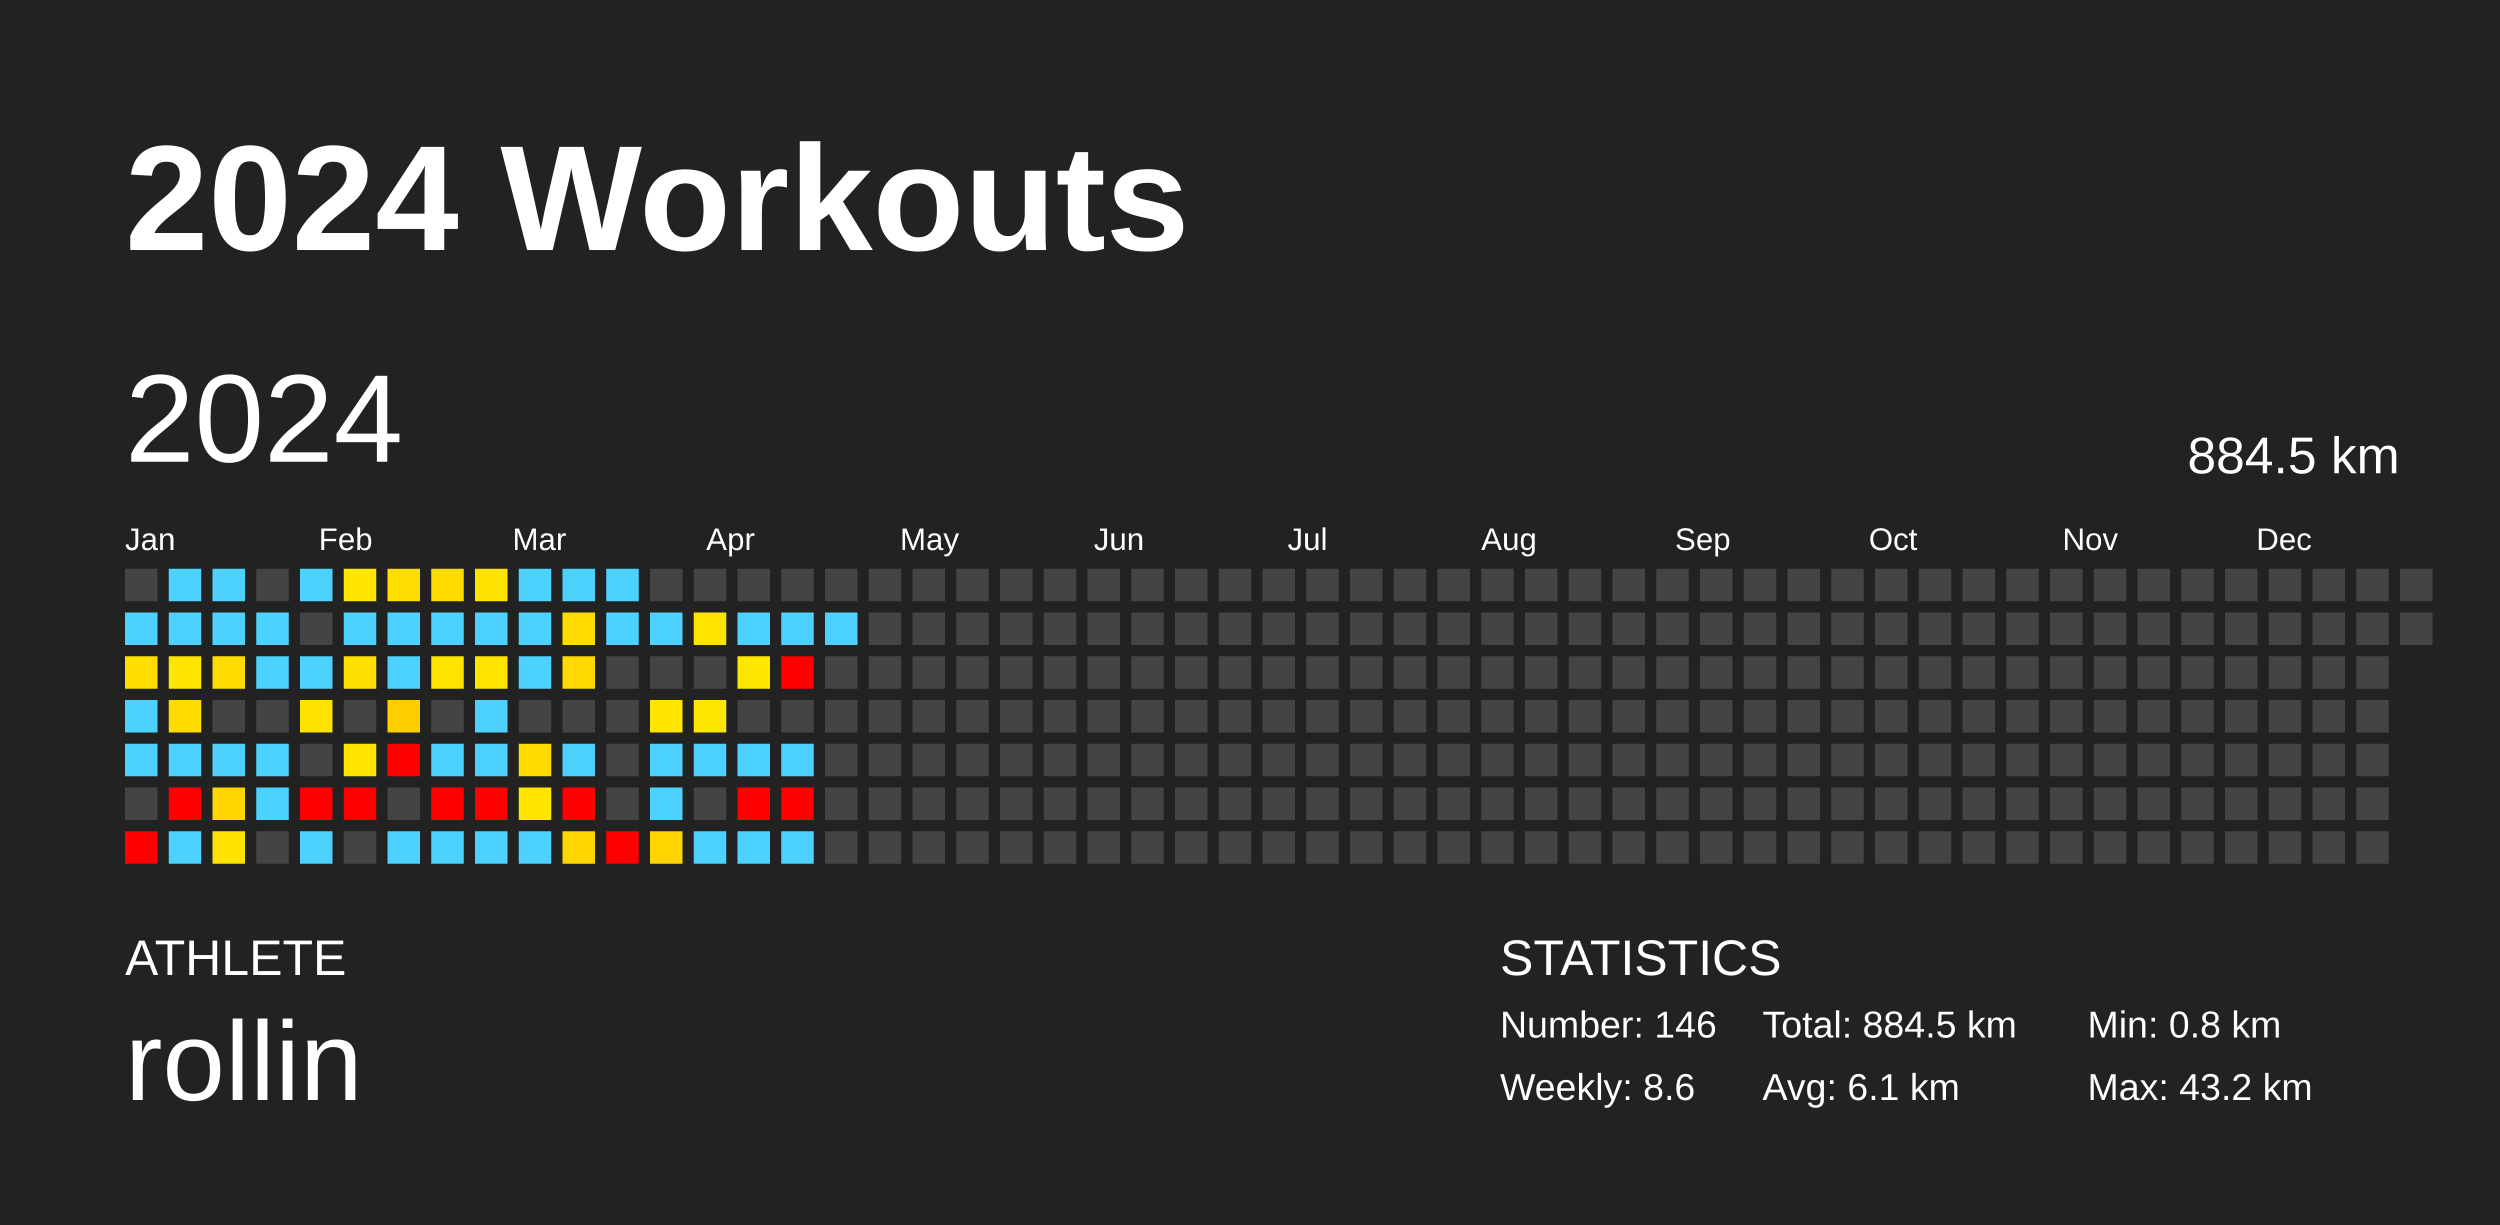
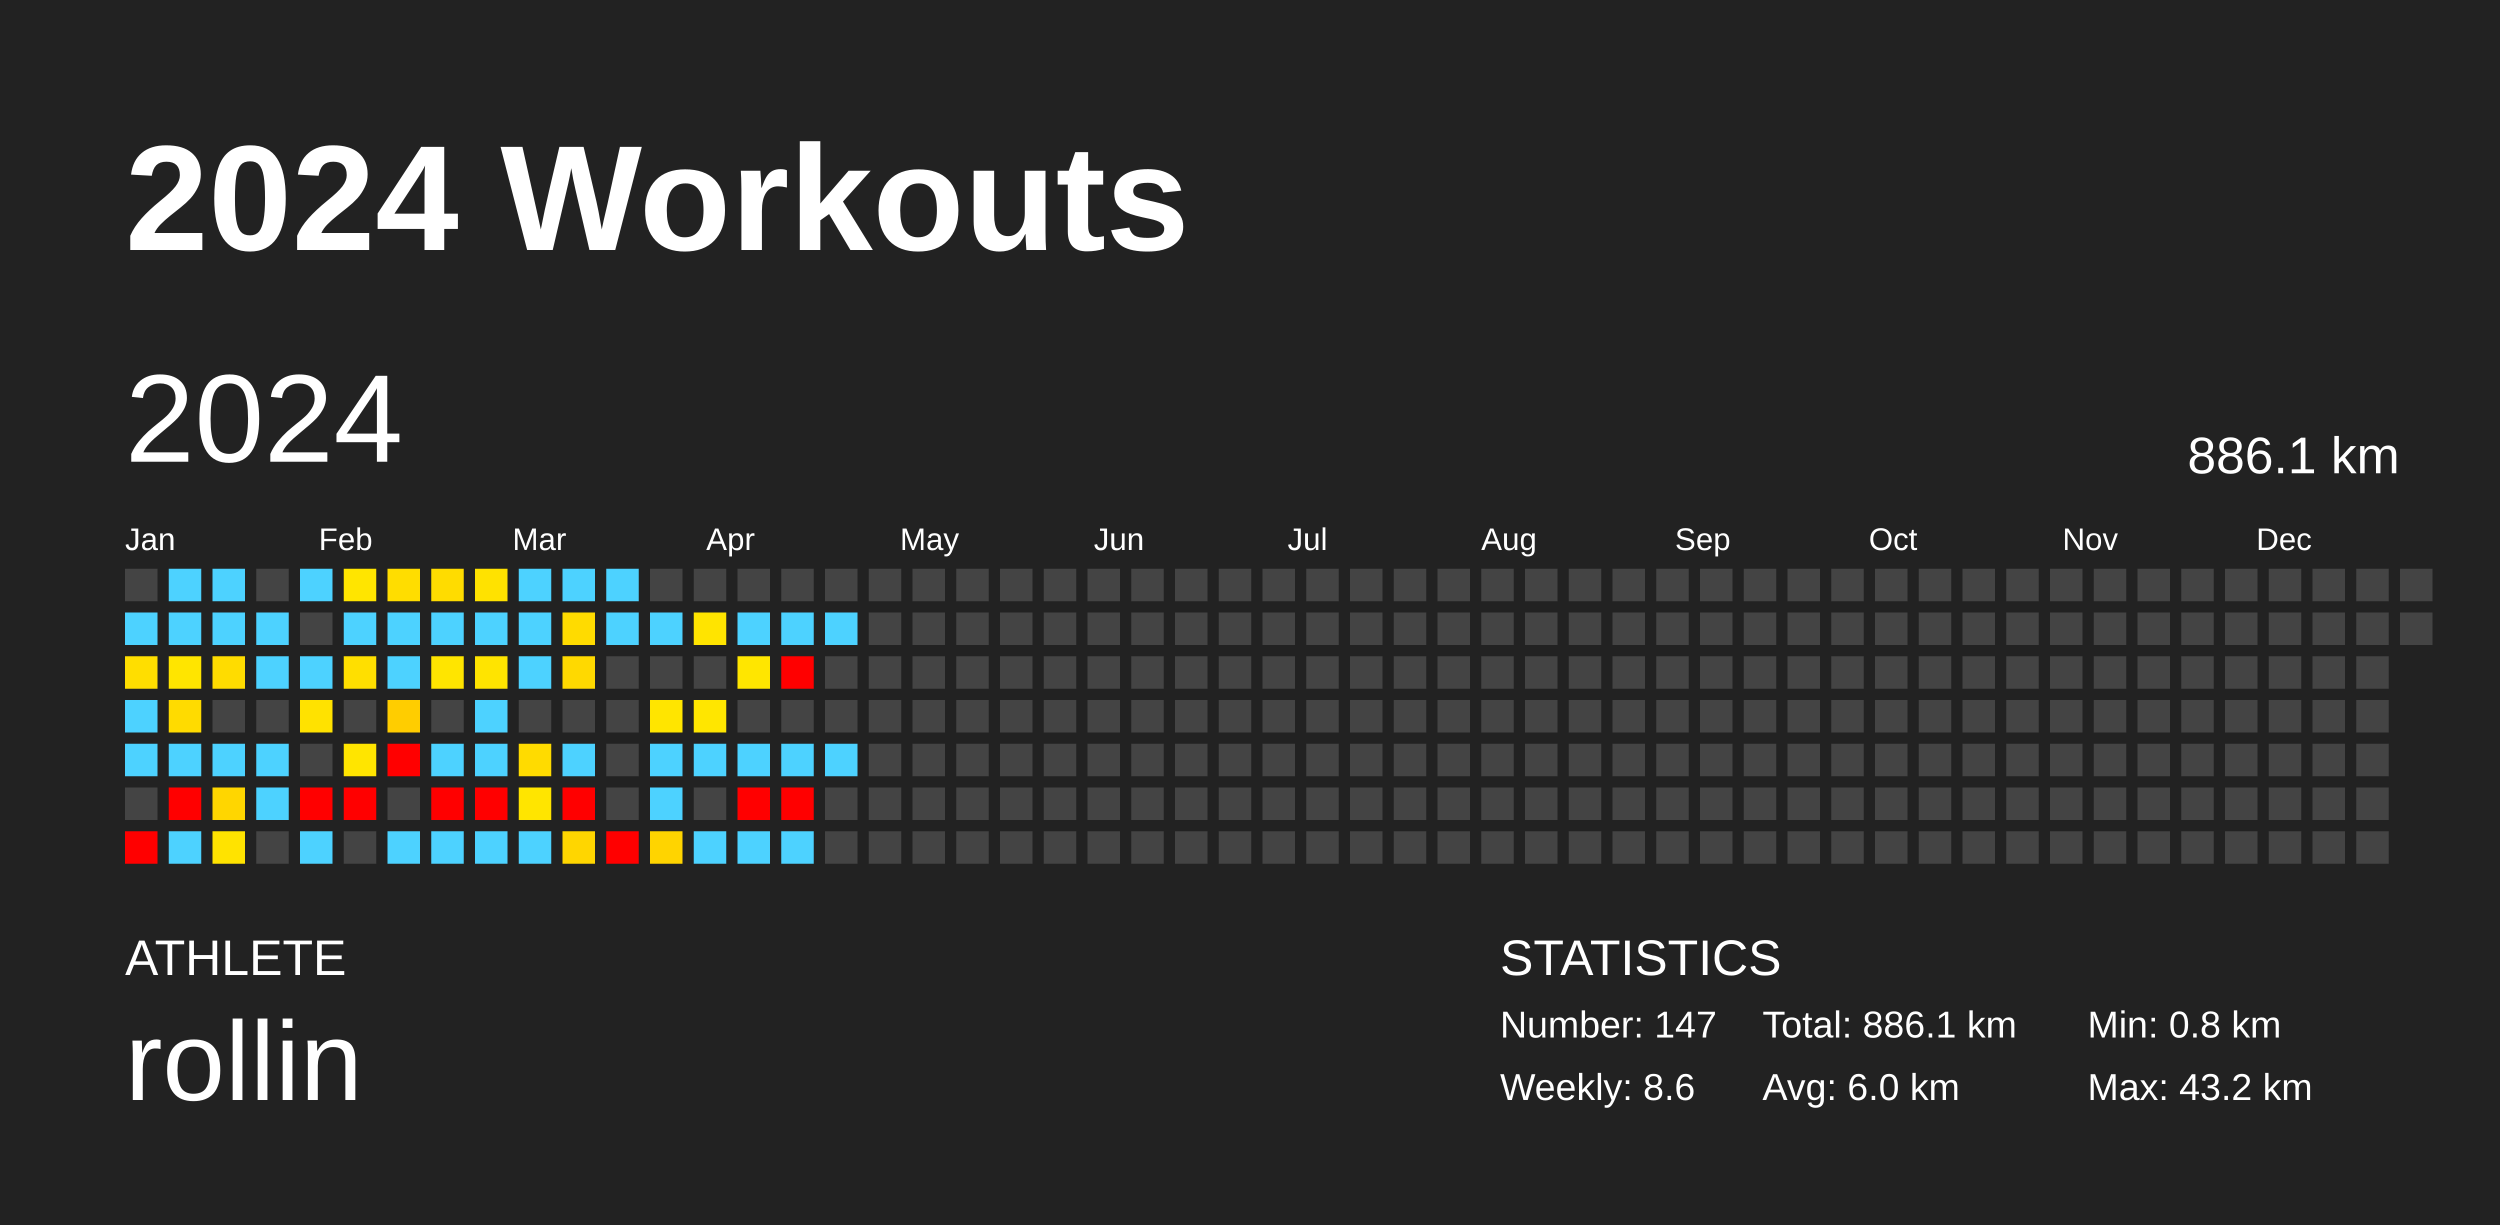
<svg xmlns="http://www.w3.org/2000/svg" baseProfile="full" height="98mm" version="1.1" viewBox="0,0,200,98" width="200mm">
  <defs />
  <rect fill="#222222" height="98" width="200" x="0" y="0" />
  <text fill="#FFFFFF" style="font-size:12px; font-family:Arial; font-weight:bold;" x="10" y="20">2024 Workouts</text>
  <text fill="#FFFFFF" style="font-size:4px; font-family:Arial" x="10" y="78">ATHLETE</text>
  <text fill="#FFFFFF" style="font-size:9px; font-family:Arial" x="10" y="88">rollin</text>
  <text fill="#FFFFFF" style="font-size:4px; font-family:Arial" x="120" y="78">STATISTICS</text>
-   <text fill="#FFFFFF" style="font-size:3px; font-family:Arial" x="120" y="83">Number: 146</text>
+   <text fill="#FFFFFF" style="font-size:3px; font-family:Arial" x="120" y="83">Number: 147</text>
  <text fill="#FFFFFF" style="font-size:3px; font-family:Arial" x="120" y="88">Weekly: 8.6</text>
-   <text fill="#FFFFFF" style="font-size:3px; font-family:Arial" x="141" y="83">Total: 884.5 km</text>
-   <text fill="#FFFFFF" style="font-size:3px; font-family:Arial" x="141" y="88">Avg: 6.1 km</text>
+   <text fill="#FFFFFF" style="font-size:3px; font-family:Arial" x="141" y="83">Total: 886.1 km</text>
+   <text fill="#FFFFFF" style="font-size:3px; font-family:Arial" x="141" y="88">Avg: 6.0 km</text>
  <text fill="#FFFFFF" style="font-size:3px; font-family:Arial" x="167" y="83">Min: 0.8 km</text>
  <text fill="#FFFFFF" style="font-size:3px; font-family:Arial" x="167" y="88">Max: 43.2 km</text>
  <text dominant-baseline="hanging" fill="#FFFFFF" style="font-size:10.0px; font-family:Arial;" x="10" y="30">2024</text>
-   <text dominant-baseline="hanging" fill="#FFFFFF" style="font-size:4.125px; font-family:Arial;" x="175" y="35">884.5 km</text>
+   <text dominant-baseline="hanging" fill="#FFFFFF" style="font-size:4.125px; font-family:Arial;" x="175" y="35">886.1 km</text>
  <text fill="#FFFFFF" style="font-size:2.5px; font-family:Arial" x="10.0" y="44">Jan</text>
  <text fill="#FFFFFF" style="font-size:2.5px; font-family:Arial" x="25.5" y="44">Feb</text>
  <text fill="#FFFFFF" style="font-size:2.5px; font-family:Arial" x="41.0" y="44">Mar</text>
  <text fill="#FFFFFF" style="font-size:2.5px; font-family:Arial" x="56.5" y="44">Apr</text>
  <text fill="#FFFFFF" style="font-size:2.5px; font-family:Arial" x="72.0" y="44">May</text>
  <text fill="#FFFFFF" style="font-size:2.5px; font-family:Arial" x="87.5" y="44">Jun</text>
  <text fill="#FFFFFF" style="font-size:2.5px; font-family:Arial" x="103.0" y="44">Jul</text>
  <text fill="#FFFFFF" style="font-size:2.5px; font-family:Arial" x="118.5" y="44">Aug</text>
  <text fill="#FFFFFF" style="font-size:2.5px; font-family:Arial" x="134.0" y="44">Sep</text>
  <text fill="#FFFFFF" style="font-size:2.5px; font-family:Arial" x="149.5" y="44">Oct</text>
  <text fill="#FFFFFF" style="font-size:2.5px; font-family:Arial" x="165.0" y="44">Nov</text>
  <text fill="#FFFFFF" style="font-size:2.5px; font-family:Arial" x="180.5" y="44">Dec</text>
  <rect fill="#444444" height="2.6" width="2.6" x="10.0" y="45.5" />
  <rect fill="#4dd2ff" height="2.6" width="2.6" x="10.0" y="49.0" />
  <rect fill="#ffde00" height="2.6" width="2.6" x="10.0" y="52.5" />
  <rect fill="#4dd2ff" height="2.6" width="2.6" x="10.0" y="56.0" />
  <rect fill="#4dd2ff" height="2.6" width="2.6" x="10.0" y="59.5" />
  <rect fill="#444444" height="2.6" width="2.6" x="10.0" y="63.0" />
  <rect fill="red" height="2.6" width="2.6" x="10.0" y="66.5" />
  <rect fill="#4dd2ff" height="2.6" width="2.6" x="13.5" y="45.5" />
  <rect fill="#4dd2ff" height="2.6" width="2.6" x="13.5" y="49.0" />
  <rect fill="#ffe500" height="2.6" width="2.6" x="13.5" y="52.5" />
  <rect fill="#ffdb00" height="2.6" width="2.6" x="13.5" y="56.0" />
  <rect fill="#4dd2ff" height="2.6" width="2.6" x="13.5" y="59.5" />
  <rect fill="red" height="2.6" width="2.6" x="13.5" y="63.0" />
  <rect fill="#4dd2ff" height="2.6" width="2.6" x="13.5" y="66.5" />
  <rect fill="#4dd2ff" height="2.6" width="2.6" x="17.0" y="45.5" />
  <rect fill="#4dd2ff" height="2.6" width="2.6" x="17.0" y="49.0" />
  <rect fill="#ffdc00" height="2.6" width="2.6" x="17.0" y="52.5" />
  <rect fill="#444444" height="2.6" width="2.6" x="17.0" y="56.0" />
  <rect fill="#4dd2ff" height="2.6" width="2.6" x="17.0" y="59.5" />
  <rect fill="#ffd600" height="2.6" width="2.6" x="17.0" y="63.0" />
  <rect fill="#ffe300" height="2.6" width="2.6" x="17.0" y="66.5" />
  <rect fill="#444444" height="2.6" width="2.6" x="20.5" y="45.5" />
  <rect fill="#4dd2ff" height="2.6" width="2.6" x="20.5" y="49.0" />
  <rect fill="#4dd2ff" height="2.6" width="2.6" x="20.5" y="52.5" />
  <rect fill="#444444" height="2.6" width="2.6" x="20.5" y="56.0" />
  <rect fill="#4dd2ff" height="2.6" width="2.6" x="20.5" y="59.5" />
  <rect fill="#4dd2ff" height="2.6" width="2.6" x="20.5" y="63.0" />
  <rect fill="#444444" height="2.6" width="2.6" x="20.5" y="66.5" />
  <rect fill="#4dd2ff" height="2.6" width="2.6" x="24.0" y="45.5" />
  <rect fill="#444444" height="2.6" width="2.6" x="24.0" y="49.0" />
  <rect fill="#4dd2ff" height="2.6" width="2.6" x="24.0" y="52.5" />
  <rect fill="#ffe200" height="2.6" width="2.6" x="24.0" y="56.0" />
  <rect fill="#444444" height="2.6" width="2.6" x="24.0" y="59.5" />
  <rect fill="red" height="2.6" width="2.6" x="24.0" y="63.0" />
  <rect fill="#4dd2ff" height="2.6" width="2.6" x="24.0" y="66.5" />
  <rect fill="#ffe500" height="2.6" width="2.6" x="27.5" y="45.5" />
  <rect fill="#4dd2ff" height="2.6" width="2.6" x="27.5" y="49.0" />
  <rect fill="#ffdf00" height="2.6" width="2.6" x="27.5" y="52.5" />
  <rect fill="#444444" height="2.6" width="2.6" x="27.5" y="56.0" />
  <rect fill="#ffe500" height="2.6" width="2.6" x="27.5" y="59.5" />
  <rect fill="red" height="2.6" width="2.6" x="27.5" y="63.0" />
  <rect fill="#444444" height="2.6" width="2.6" x="27.5" y="66.5" />
  <rect fill="#ffdd00" height="2.6" width="2.6" x="31.0" y="45.5" />
  <rect fill="#4dd2ff" height="2.6" width="2.6" x="31.0" y="49.0" />
  <rect fill="#4dd2ff" height="2.6" width="2.6" x="31.0" y="52.5" />
  <rect fill="#ffcd00" height="2.6" width="2.6" x="31.0" y="56.0" />
  <rect fill="red" height="2.6" width="2.6" x="31.0" y="59.5" />
  <rect fill="#444444" height="2.6" width="2.6" x="31.0" y="63.0" />
  <rect fill="#4dd2ff" height="2.6" width="2.6" x="31.0" y="66.5" />
  <rect fill="#ffdc00" height="2.6" width="2.6" x="34.5" y="45.5" />
  <rect fill="#4dd2ff" height="2.6" width="2.6" x="34.5" y="49.0" />
  <rect fill="#ffe500" height="2.6" width="2.6" x="34.5" y="52.5" />
  <rect fill="#444444" height="2.6" width="2.6" x="34.5" y="56.0" />
  <rect fill="#4dd2ff" height="2.6" width="2.6" x="34.5" y="59.5" />
  <rect fill="red" height="2.6" width="2.6" x="34.5" y="63.0" />
  <rect fill="#4dd2ff" height="2.6" width="2.6" x="34.5" y="66.5" />
  <rect fill="#ffe200" height="2.6" width="2.6" x="38.0" y="45.5" />
  <rect fill="#4dd2ff" height="2.6" width="2.6" x="38.0" y="49.0" />
  <rect fill="#ffe400" height="2.6" width="2.6" x="38.0" y="52.5" />
  <rect fill="#4dd2ff" height="2.6" width="2.6" x="38.0" y="56.0" />
  <rect fill="#4dd2ff" height="2.6" width="2.6" x="38.0" y="59.5" />
  <rect fill="red" height="2.6" width="2.6" x="38.0" y="63.0" />
  <rect fill="#4dd2ff" height="2.6" width="2.6" x="38.0" y="66.5" />
  <rect fill="#4dd2ff" height="2.6" width="2.6" x="41.5" y="45.5" />
  <rect fill="#4dd2ff" height="2.6" width="2.6" x="41.5" y="49.0" />
  <rect fill="#4dd2ff" height="2.6" width="2.6" x="41.5" y="52.5" />
  <rect fill="#444444" height="2.6" width="2.6" x="41.5" y="56.0" />
  <rect fill="#ffdb00" height="2.6" width="2.6" x="41.5" y="59.5" />
  <rect fill="#ffe500" height="2.6" width="2.6" x="41.5" y="63.0" />
  <rect fill="#4dd2ff" height="2.6" width="2.6" x="41.5" y="66.5" />
  <rect fill="#4dd2ff" height="2.6" width="2.6" x="45.0" y="45.5" />
  <rect fill="#ffdb00" height="2.6" width="2.6" x="45.0" y="49.0" />
  <rect fill="#ffd900" height="2.6" width="2.6" x="45.0" y="52.5" />
  <rect fill="#444444" height="2.6" width="2.6" x="45.0" y="56.0" />
  <rect fill="#4dd2ff" height="2.6" width="2.6" x="45.0" y="59.5" />
  <rect fill="red" height="2.6" width="2.6" x="45.0" y="63.0" />
  <rect fill="#ffd600" height="2.6" width="2.6" x="45.0" y="66.5" />
  <rect fill="#4dd2ff" height="2.6" width="2.6" x="48.5" y="45.5" />
  <rect fill="#4dd2ff" height="2.6" width="2.6" x="48.5" y="49.0" />
  <rect fill="#444444" height="2.6" width="2.6" x="48.5" y="52.5" />
  <rect fill="#444444" height="2.6" width="2.6" x="48.5" y="56.0" />
  <rect fill="#444444" height="2.6" width="2.6" x="48.5" y="59.5" />
  <rect fill="#444444" height="2.6" width="2.6" x="48.5" y="63.0" />
  <rect fill="red" height="2.6" width="2.6" x="48.5" y="66.5" />
  <rect fill="#444444" height="2.6" width="2.6" x="52.0" y="45.5" />
  <rect fill="#4dd2ff" height="2.6" width="2.6" x="52.0" y="49.0" />
  <rect fill="#444444" height="2.6" width="2.6" x="52.0" y="52.5" />
  <rect fill="#ffe500" height="2.6" width="2.6" x="52.0" y="56.0" />
  <rect fill="#4dd2ff" height="2.6" width="2.6" x="52.0" y="59.5" />
  <rect fill="#4dd2ff" height="2.6" width="2.6" x="52.0" y="63.0" />
  <rect fill="#ffd400" height="2.6" width="2.6" x="52.0" y="66.5" />
  <rect fill="#444444" height="2.6" width="2.6" x="55.5" y="45.5" />
  <rect fill="#ffe400" height="2.6" width="2.6" x="55.5" y="49.0" />
  <rect fill="#444444" height="2.6" width="2.6" x="55.5" y="52.5" />
  <rect fill="#ffe600" height="2.6" width="2.6" x="55.5" y="56.0" />
  <rect fill="#4dd2ff" height="2.6" width="2.6" x="55.5" y="59.5" />
  <rect fill="#444444" height="2.6" width="2.6" x="55.5" y="63.0" />
  <rect fill="#4dd2ff" height="2.6" width="2.6" x="55.5" y="66.5" />
  <rect fill="#444444" height="2.6" width="2.6" x="59.0" y="45.5" />
  <rect fill="#4dd2ff" height="2.6" width="2.6" x="59.0" y="49.0" />
  <rect fill="#ffe600" height="2.6" width="2.6" x="59.0" y="52.5" />
  <rect fill="#444444" height="2.6" width="2.6" x="59.0" y="56.0" />
  <rect fill="#4dd2ff" height="2.6" width="2.6" x="59.0" y="59.5" />
  <rect fill="red" height="2.6" width="2.6" x="59.0" y="63.0" />
  <rect fill="#4dd2ff" height="2.6" width="2.6" x="59.0" y="66.5" />
  <rect fill="#444444" height="2.6" width="2.6" x="62.5" y="45.5" />
  <rect fill="#4dd2ff" height="2.6" width="2.6" x="62.5" y="49.0" />
  <rect fill="red" height="2.6" width="2.6" x="62.5" y="52.5" />
  <rect fill="#444444" height="2.6" width="2.6" x="62.5" y="56.0" />
  <rect fill="#4dd2ff" height="2.6" width="2.6" x="62.5" y="59.5" />
  <rect fill="red" height="2.6" width="2.6" x="62.5" y="63.0" />
  <rect fill="#4dd2ff" height="2.6" width="2.6" x="62.5" y="66.5" />
  <rect fill="#444444" height="2.6" width="2.6" x="66.0" y="45.5" />
  <rect fill="#4dd2ff" height="2.6" width="2.6" x="66.0" y="49.0" />
  <rect fill="#444444" height="2.6" width="2.6" x="66.0" y="52.5" />
  <rect fill="#444444" height="2.6" width="2.6" x="66.0" y="56.0" />
-   <rect fill="#444444" height="2.6" width="2.6" x="66.0" y="59.5" />
+   <rect fill="#4dd2ff" height="2.6" width="2.6" x="66.0" y="59.5" />
  <rect fill="#444444" height="2.6" width="2.6" x="66.0" y="63.0" />
  <rect fill="#444444" height="2.6" width="2.6" x="66.0" y="66.5" />
  <rect fill="#444444" height="2.6" width="2.6" x="69.5" y="45.5" />
  <rect fill="#444444" height="2.6" width="2.6" x="69.5" y="49.0" />
  <rect fill="#444444" height="2.6" width="2.6" x="69.5" y="52.5" />
  <rect fill="#444444" height="2.6" width="2.6" x="69.5" y="56.0" />
  <rect fill="#444444" height="2.6" width="2.6" x="69.5" y="59.5" />
  <rect fill="#444444" height="2.6" width="2.6" x="69.5" y="63.0" />
  <rect fill="#444444" height="2.6" width="2.6" x="69.5" y="66.5" />
  <rect fill="#444444" height="2.6" width="2.6" x="73.0" y="45.5" />
  <rect fill="#444444" height="2.6" width="2.6" x="73.0" y="49.0" />
  <rect fill="#444444" height="2.6" width="2.6" x="73.0" y="52.5" />
  <rect fill="#444444" height="2.6" width="2.6" x="73.0" y="56.0" />
  <rect fill="#444444" height="2.6" width="2.6" x="73.0" y="59.5" />
  <rect fill="#444444" height="2.6" width="2.6" x="73.0" y="63.0" />
  <rect fill="#444444" height="2.6" width="2.6" x="73.0" y="66.5" />
  <rect fill="#444444" height="2.6" width="2.6" x="76.5" y="45.5" />
  <rect fill="#444444" height="2.6" width="2.6" x="76.5" y="49.0" />
  <rect fill="#444444" height="2.6" width="2.6" x="76.5" y="52.5" />
  <rect fill="#444444" height="2.6" width="2.6" x="76.5" y="56.0" />
  <rect fill="#444444" height="2.6" width="2.6" x="76.5" y="59.5" />
  <rect fill="#444444" height="2.6" width="2.6" x="76.5" y="63.0" />
  <rect fill="#444444" height="2.6" width="2.6" x="76.5" y="66.5" />
  <rect fill="#444444" height="2.6" width="2.6" x="80.0" y="45.5" />
  <rect fill="#444444" height="2.6" width="2.6" x="80.0" y="49.0" />
  <rect fill="#444444" height="2.6" width="2.6" x="80.0" y="52.5" />
  <rect fill="#444444" height="2.6" width="2.6" x="80.0" y="56.0" />
  <rect fill="#444444" height="2.6" width="2.6" x="80.0" y="59.5" />
  <rect fill="#444444" height="2.6" width="2.6" x="80.0" y="63.0" />
  <rect fill="#444444" height="2.6" width="2.6" x="80.0" y="66.5" />
  <rect fill="#444444" height="2.6" width="2.6" x="83.5" y="45.5" />
  <rect fill="#444444" height="2.6" width="2.6" x="83.5" y="49.0" />
  <rect fill="#444444" height="2.6" width="2.6" x="83.5" y="52.5" />
  <rect fill="#444444" height="2.6" width="2.6" x="83.5" y="56.0" />
  <rect fill="#444444" height="2.6" width="2.6" x="83.5" y="59.5" />
  <rect fill="#444444" height="2.6" width="2.6" x="83.5" y="63.0" />
  <rect fill="#444444" height="2.6" width="2.6" x="83.5" y="66.5" />
  <rect fill="#444444" height="2.6" width="2.6" x="87.0" y="45.5" />
  <rect fill="#444444" height="2.6" width="2.6" x="87.0" y="49.0" />
  <rect fill="#444444" height="2.6" width="2.6" x="87.0" y="52.5" />
  <rect fill="#444444" height="2.6" width="2.6" x="87.0" y="56.0" />
  <rect fill="#444444" height="2.6" width="2.6" x="87.0" y="59.5" />
  <rect fill="#444444" height="2.6" width="2.6" x="87.0" y="63.0" />
  <rect fill="#444444" height="2.6" width="2.6" x="87.0" y="66.5" />
  <rect fill="#444444" height="2.6" width="2.6" x="90.5" y="45.5" />
  <rect fill="#444444" height="2.6" width="2.6" x="90.5" y="49.0" />
  <rect fill="#444444" height="2.6" width="2.6" x="90.5" y="52.5" />
  <rect fill="#444444" height="2.6" width="2.6" x="90.5" y="56.0" />
  <rect fill="#444444" height="2.6" width="2.6" x="90.5" y="59.5" />
  <rect fill="#444444" height="2.6" width="2.6" x="90.5" y="63.0" />
  <rect fill="#444444" height="2.6" width="2.6" x="90.5" y="66.5" />
  <rect fill="#444444" height="2.6" width="2.6" x="94.0" y="45.5" />
  <rect fill="#444444" height="2.6" width="2.6" x="94.0" y="49.0" />
  <rect fill="#444444" height="2.6" width="2.6" x="94.0" y="52.5" />
  <rect fill="#444444" height="2.6" width="2.6" x="94.0" y="56.0" />
  <rect fill="#444444" height="2.6" width="2.6" x="94.0" y="59.5" />
  <rect fill="#444444" height="2.6" width="2.6" x="94.0" y="63.0" />
  <rect fill="#444444" height="2.6" width="2.6" x="94.0" y="66.5" />
  <rect fill="#444444" height="2.6" width="2.6" x="97.5" y="45.5" />
  <rect fill="#444444" height="2.6" width="2.6" x="97.5" y="49.0" />
  <rect fill="#444444" height="2.6" width="2.6" x="97.5" y="52.5" />
  <rect fill="#444444" height="2.6" width="2.6" x="97.5" y="56.0" />
  <rect fill="#444444" height="2.6" width="2.6" x="97.5" y="59.5" />
  <rect fill="#444444" height="2.6" width="2.6" x="97.5" y="63.0" />
  <rect fill="#444444" height="2.6" width="2.6" x="97.5" y="66.5" />
  <rect fill="#444444" height="2.6" width="2.6" x="101.0" y="45.5" />
  <rect fill="#444444" height="2.6" width="2.6" x="101.0" y="49.0" />
  <rect fill="#444444" height="2.6" width="2.6" x="101.0" y="52.5" />
  <rect fill="#444444" height="2.6" width="2.6" x="101.0" y="56.0" />
  <rect fill="#444444" height="2.6" width="2.6" x="101.0" y="59.5" />
  <rect fill="#444444" height="2.6" width="2.6" x="101.0" y="63.0" />
  <rect fill="#444444" height="2.6" width="2.6" x="101.0" y="66.5" />
  <rect fill="#444444" height="2.6" width="2.6" x="104.5" y="45.5" />
  <rect fill="#444444" height="2.6" width="2.6" x="104.5" y="49.0" />
  <rect fill="#444444" height="2.6" width="2.6" x="104.5" y="52.5" />
  <rect fill="#444444" height="2.6" width="2.6" x="104.5" y="56.0" />
  <rect fill="#444444" height="2.6" width="2.6" x="104.5" y="59.5" />
  <rect fill="#444444" height="2.6" width="2.6" x="104.5" y="63.0" />
  <rect fill="#444444" height="2.6" width="2.6" x="104.5" y="66.5" />
  <rect fill="#444444" height="2.6" width="2.6" x="108.0" y="45.5" />
  <rect fill="#444444" height="2.6" width="2.6" x="108.0" y="49.0" />
  <rect fill="#444444" height="2.6" width="2.6" x="108.0" y="52.5" />
  <rect fill="#444444" height="2.6" width="2.6" x="108.0" y="56.0" />
  <rect fill="#444444" height="2.6" width="2.6" x="108.0" y="59.5" />
  <rect fill="#444444" height="2.6" width="2.6" x="108.0" y="63.0" />
  <rect fill="#444444" height="2.6" width="2.6" x="108.0" y="66.5" />
  <rect fill="#444444" height="2.6" width="2.6" x="111.5" y="45.5" />
  <rect fill="#444444" height="2.6" width="2.6" x="111.5" y="49.0" />
  <rect fill="#444444" height="2.6" width="2.6" x="111.5" y="52.5" />
  <rect fill="#444444" height="2.6" width="2.6" x="111.5" y="56.0" />
  <rect fill="#444444" height="2.6" width="2.6" x="111.5" y="59.5" />
  <rect fill="#444444" height="2.6" width="2.6" x="111.5" y="63.0" />
  <rect fill="#444444" height="2.6" width="2.6" x="111.5" y="66.5" />
  <rect fill="#444444" height="2.6" width="2.6" x="115.0" y="45.5" />
  <rect fill="#444444" height="2.6" width="2.6" x="115.0" y="49.0" />
  <rect fill="#444444" height="2.6" width="2.6" x="115.0" y="52.5" />
  <rect fill="#444444" height="2.6" width="2.6" x="115.0" y="56.0" />
  <rect fill="#444444" height="2.6" width="2.6" x="115.0" y="59.5" />
  <rect fill="#444444" height="2.6" width="2.6" x="115.0" y="63.0" />
  <rect fill="#444444" height="2.6" width="2.6" x="115.0" y="66.5" />
  <rect fill="#444444" height="2.6" width="2.6" x="118.5" y="45.5" />
  <rect fill="#444444" height="2.6" width="2.6" x="118.5" y="49.0" />
  <rect fill="#444444" height="2.6" width="2.6" x="118.5" y="52.5" />
  <rect fill="#444444" height="2.6" width="2.6" x="118.5" y="56.0" />
  <rect fill="#444444" height="2.6" width="2.6" x="118.5" y="59.5" />
  <rect fill="#444444" height="2.6" width="2.6" x="118.5" y="63.0" />
  <rect fill="#444444" height="2.6" width="2.6" x="118.5" y="66.5" />
  <rect fill="#444444" height="2.6" width="2.6" x="122.0" y="45.5" />
  <rect fill="#444444" height="2.6" width="2.6" x="122.0" y="49.0" />
  <rect fill="#444444" height="2.6" width="2.6" x="122.0" y="52.5" />
  <rect fill="#444444" height="2.6" width="2.6" x="122.0" y="56.0" />
  <rect fill="#444444" height="2.6" width="2.6" x="122.0" y="59.5" />
  <rect fill="#444444" height="2.6" width="2.6" x="122.0" y="63.0" />
  <rect fill="#444444" height="2.6" width="2.6" x="122.0" y="66.5" />
  <rect fill="#444444" height="2.6" width="2.6" x="125.5" y="45.5" />
  <rect fill="#444444" height="2.6" width="2.6" x="125.5" y="49.0" />
  <rect fill="#444444" height="2.6" width="2.6" x="125.5" y="52.5" />
  <rect fill="#444444" height="2.6" width="2.6" x="125.5" y="56.0" />
  <rect fill="#444444" height="2.6" width="2.6" x="125.5" y="59.5" />
  <rect fill="#444444" height="2.6" width="2.6" x="125.5" y="63.0" />
  <rect fill="#444444" height="2.6" width="2.6" x="125.5" y="66.5" />
  <rect fill="#444444" height="2.6" width="2.6" x="129.0" y="45.5" />
  <rect fill="#444444" height="2.6" width="2.6" x="129.0" y="49.0" />
  <rect fill="#444444" height="2.6" width="2.6" x="129.0" y="52.5" />
  <rect fill="#444444" height="2.6" width="2.6" x="129.0" y="56.0" />
  <rect fill="#444444" height="2.6" width="2.6" x="129.0" y="59.5" />
  <rect fill="#444444" height="2.6" width="2.6" x="129.0" y="63.0" />
  <rect fill="#444444" height="2.6" width="2.6" x="129.0" y="66.5" />
  <rect fill="#444444" height="2.6" width="2.6" x="132.5" y="45.5" />
  <rect fill="#444444" height="2.6" width="2.6" x="132.5" y="49.0" />
  <rect fill="#444444" height="2.6" width="2.6" x="132.5" y="52.5" />
  <rect fill="#444444" height="2.6" width="2.6" x="132.5" y="56.0" />
  <rect fill="#444444" height="2.6" width="2.6" x="132.5" y="59.5" />
  <rect fill="#444444" height="2.6" width="2.6" x="132.5" y="63.0" />
  <rect fill="#444444" height="2.6" width="2.6" x="132.5" y="66.5" />
  <rect fill="#444444" height="2.6" width="2.6" x="136.0" y="45.5" />
  <rect fill="#444444" height="2.6" width="2.6" x="136.0" y="49.0" />
  <rect fill="#444444" height="2.6" width="2.6" x="136.0" y="52.5" />
  <rect fill="#444444" height="2.6" width="2.6" x="136.0" y="56.0" />
  <rect fill="#444444" height="2.6" width="2.6" x="136.0" y="59.5" />
  <rect fill="#444444" height="2.6" width="2.6" x="136.0" y="63.0" />
  <rect fill="#444444" height="2.6" width="2.6" x="136.0" y="66.5" />
  <rect fill="#444444" height="2.6" width="2.6" x="139.5" y="45.5" />
  <rect fill="#444444" height="2.6" width="2.6" x="139.5" y="49.0" />
  <rect fill="#444444" height="2.6" width="2.6" x="139.5" y="52.5" />
  <rect fill="#444444" height="2.6" width="2.6" x="139.5" y="56.0" />
  <rect fill="#444444" height="2.6" width="2.6" x="139.5" y="59.5" />
  <rect fill="#444444" height="2.6" width="2.6" x="139.5" y="63.0" />
  <rect fill="#444444" height="2.6" width="2.6" x="139.5" y="66.5" />
  <rect fill="#444444" height="2.6" width="2.6" x="143.0" y="45.5" />
  <rect fill="#444444" height="2.6" width="2.6" x="143.0" y="49.0" />
  <rect fill="#444444" height="2.6" width="2.6" x="143.0" y="52.5" />
  <rect fill="#444444" height="2.6" width="2.6" x="143.0" y="56.0" />
  <rect fill="#444444" height="2.6" width="2.6" x="143.0" y="59.5" />
  <rect fill="#444444" height="2.6" width="2.6" x="143.0" y="63.0" />
  <rect fill="#444444" height="2.6" width="2.6" x="143.0" y="66.5" />
  <rect fill="#444444" height="2.6" width="2.6" x="146.5" y="45.5" />
  <rect fill="#444444" height="2.6" width="2.6" x="146.5" y="49.0" />
  <rect fill="#444444" height="2.6" width="2.6" x="146.5" y="52.5" />
  <rect fill="#444444" height="2.6" width="2.6" x="146.5" y="56.0" />
  <rect fill="#444444" height="2.6" width="2.6" x="146.5" y="59.5" />
  <rect fill="#444444" height="2.6" width="2.6" x="146.5" y="63.0" />
  <rect fill="#444444" height="2.6" width="2.6" x="146.5" y="66.5" />
  <rect fill="#444444" height="2.6" width="2.6" x="150.0" y="45.5" />
  <rect fill="#444444" height="2.6" width="2.6" x="150.0" y="49.0" />
  <rect fill="#444444" height="2.6" width="2.6" x="150.0" y="52.5" />
  <rect fill="#444444" height="2.6" width="2.6" x="150.0" y="56.0" />
  <rect fill="#444444" height="2.6" width="2.6" x="150.0" y="59.5" />
  <rect fill="#444444" height="2.6" width="2.6" x="150.0" y="63.0" />
  <rect fill="#444444" height="2.6" width="2.6" x="150.0" y="66.5" />
  <rect fill="#444444" height="2.6" width="2.6" x="153.5" y="45.5" />
  <rect fill="#444444" height="2.6" width="2.6" x="153.5" y="49.0" />
  <rect fill="#444444" height="2.6" width="2.6" x="153.5" y="52.5" />
  <rect fill="#444444" height="2.6" width="2.6" x="153.5" y="56.0" />
  <rect fill="#444444" height="2.6" width="2.6" x="153.5" y="59.5" />
  <rect fill="#444444" height="2.6" width="2.6" x="153.5" y="63.0" />
  <rect fill="#444444" height="2.6" width="2.6" x="153.5" y="66.5" />
  <rect fill="#444444" height="2.6" width="2.6" x="157.0" y="45.5" />
  <rect fill="#444444" height="2.6" width="2.6" x="157.0" y="49.0" />
  <rect fill="#444444" height="2.6" width="2.6" x="157.0" y="52.5" />
  <rect fill="#444444" height="2.6" width="2.6" x="157.0" y="56.0" />
  <rect fill="#444444" height="2.6" width="2.6" x="157.0" y="59.5" />
  <rect fill="#444444" height="2.6" width="2.6" x="157.0" y="63.0" />
  <rect fill="#444444" height="2.6" width="2.6" x="157.0" y="66.5" />
  <rect fill="#444444" height="2.6" width="2.6" x="160.5" y="45.5" />
  <rect fill="#444444" height="2.6" width="2.6" x="160.5" y="49.0" />
  <rect fill="#444444" height="2.6" width="2.6" x="160.5" y="52.5" />
  <rect fill="#444444" height="2.6" width="2.6" x="160.5" y="56.0" />
  <rect fill="#444444" height="2.6" width="2.6" x="160.5" y="59.5" />
  <rect fill="#444444" height="2.6" width="2.6" x="160.5" y="63.0" />
  <rect fill="#444444" height="2.6" width="2.6" x="160.5" y="66.5" />
  <rect fill="#444444" height="2.6" width="2.6" x="164.0" y="45.5" />
  <rect fill="#444444" height="2.6" width="2.6" x="164.0" y="49.0" />
  <rect fill="#444444" height="2.6" width="2.6" x="164.0" y="52.5" />
  <rect fill="#444444" height="2.6" width="2.6" x="164.0" y="56.0" />
  <rect fill="#444444" height="2.6" width="2.6" x="164.0" y="59.5" />
  <rect fill="#444444" height="2.6" width="2.6" x="164.0" y="63.0" />
  <rect fill="#444444" height="2.6" width="2.6" x="164.0" y="66.5" />
  <rect fill="#444444" height="2.6" width="2.6" x="167.5" y="45.5" />
  <rect fill="#444444" height="2.6" width="2.6" x="167.5" y="49.0" />
  <rect fill="#444444" height="2.6" width="2.6" x="167.5" y="52.5" />
  <rect fill="#444444" height="2.6" width="2.6" x="167.5" y="56.0" />
  <rect fill="#444444" height="2.6" width="2.6" x="167.5" y="59.5" />
  <rect fill="#444444" height="2.6" width="2.6" x="167.5" y="63.0" />
  <rect fill="#444444" height="2.6" width="2.6" x="167.5" y="66.5" />
  <rect fill="#444444" height="2.6" width="2.6" x="171.0" y="45.5" />
  <rect fill="#444444" height="2.6" width="2.6" x="171.0" y="49.0" />
  <rect fill="#444444" height="2.6" width="2.6" x="171.0" y="52.5" />
  <rect fill="#444444" height="2.6" width="2.6" x="171.0" y="56.0" />
  <rect fill="#444444" height="2.6" width="2.6" x="171.0" y="59.5" />
  <rect fill="#444444" height="2.6" width="2.6" x="171.0" y="63.0" />
  <rect fill="#444444" height="2.6" width="2.6" x="171.0" y="66.5" />
  <rect fill="#444444" height="2.6" width="2.6" x="174.5" y="45.5" />
  <rect fill="#444444" height="2.6" width="2.6" x="174.5" y="49.0" />
  <rect fill="#444444" height="2.6" width="2.6" x="174.5" y="52.5" />
  <rect fill="#444444" height="2.6" width="2.6" x="174.5" y="56.0" />
  <rect fill="#444444" height="2.6" width="2.6" x="174.5" y="59.5" />
  <rect fill="#444444" height="2.6" width="2.6" x="174.5" y="63.0" />
  <rect fill="#444444" height="2.6" width="2.6" x="174.5" y="66.5" />
  <rect fill="#444444" height="2.6" width="2.6" x="178.0" y="45.5" />
  <rect fill="#444444" height="2.6" width="2.6" x="178.0" y="49.0" />
  <rect fill="#444444" height="2.6" width="2.6" x="178.0" y="52.5" />
  <rect fill="#444444" height="2.6" width="2.6" x="178.0" y="56.0" />
  <rect fill="#444444" height="2.6" width="2.6" x="178.0" y="59.5" />
  <rect fill="#444444" height="2.6" width="2.6" x="178.0" y="63.0" />
  <rect fill="#444444" height="2.6" width="2.6" x="178.0" y="66.5" />
  <rect fill="#444444" height="2.6" width="2.6" x="181.5" y="45.5" />
  <rect fill="#444444" height="2.6" width="2.6" x="181.5" y="49.0" />
  <rect fill="#444444" height="2.6" width="2.6" x="181.5" y="52.5" />
  <rect fill="#444444" height="2.6" width="2.6" x="181.5" y="56.0" />
  <rect fill="#444444" height="2.6" width="2.6" x="181.5" y="59.5" />
  <rect fill="#444444" height="2.6" width="2.6" x="181.5" y="63.0" />
  <rect fill="#444444" height="2.6" width="2.6" x="181.5" y="66.5" />
  <rect fill="#444444" height="2.6" width="2.6" x="185.0" y="45.5" />
  <rect fill="#444444" height="2.6" width="2.6" x="185.0" y="49.0" />
  <rect fill="#444444" height="2.6" width="2.6" x="185.0" y="52.5" />
  <rect fill="#444444" height="2.6" width="2.6" x="185.0" y="56.0" />
  <rect fill="#444444" height="2.6" width="2.6" x="185.0" y="59.5" />
  <rect fill="#444444" height="2.6" width="2.6" x="185.0" y="63.0" />
  <rect fill="#444444" height="2.6" width="2.6" x="185.0" y="66.5" />
  <rect fill="#444444" height="2.6" width="2.6" x="188.5" y="45.5" />
  <rect fill="#444444" height="2.6" width="2.6" x="188.5" y="49.0" />
  <rect fill="#444444" height="2.6" width="2.6" x="188.5" y="52.5" />
  <rect fill="#444444" height="2.6" width="2.6" x="188.5" y="56.0" />
  <rect fill="#444444" height="2.6" width="2.6" x="188.5" y="59.5" />
  <rect fill="#444444" height="2.6" width="2.6" x="188.5" y="63.0" />
  <rect fill="#444444" height="2.6" width="2.6" x="188.5" y="66.5" />
  <rect fill="#444444" height="2.6" width="2.6" x="192.0" y="45.5" />
  <rect fill="#444444" height="2.6" width="2.6" x="192.0" y="49.0" />
</svg>
